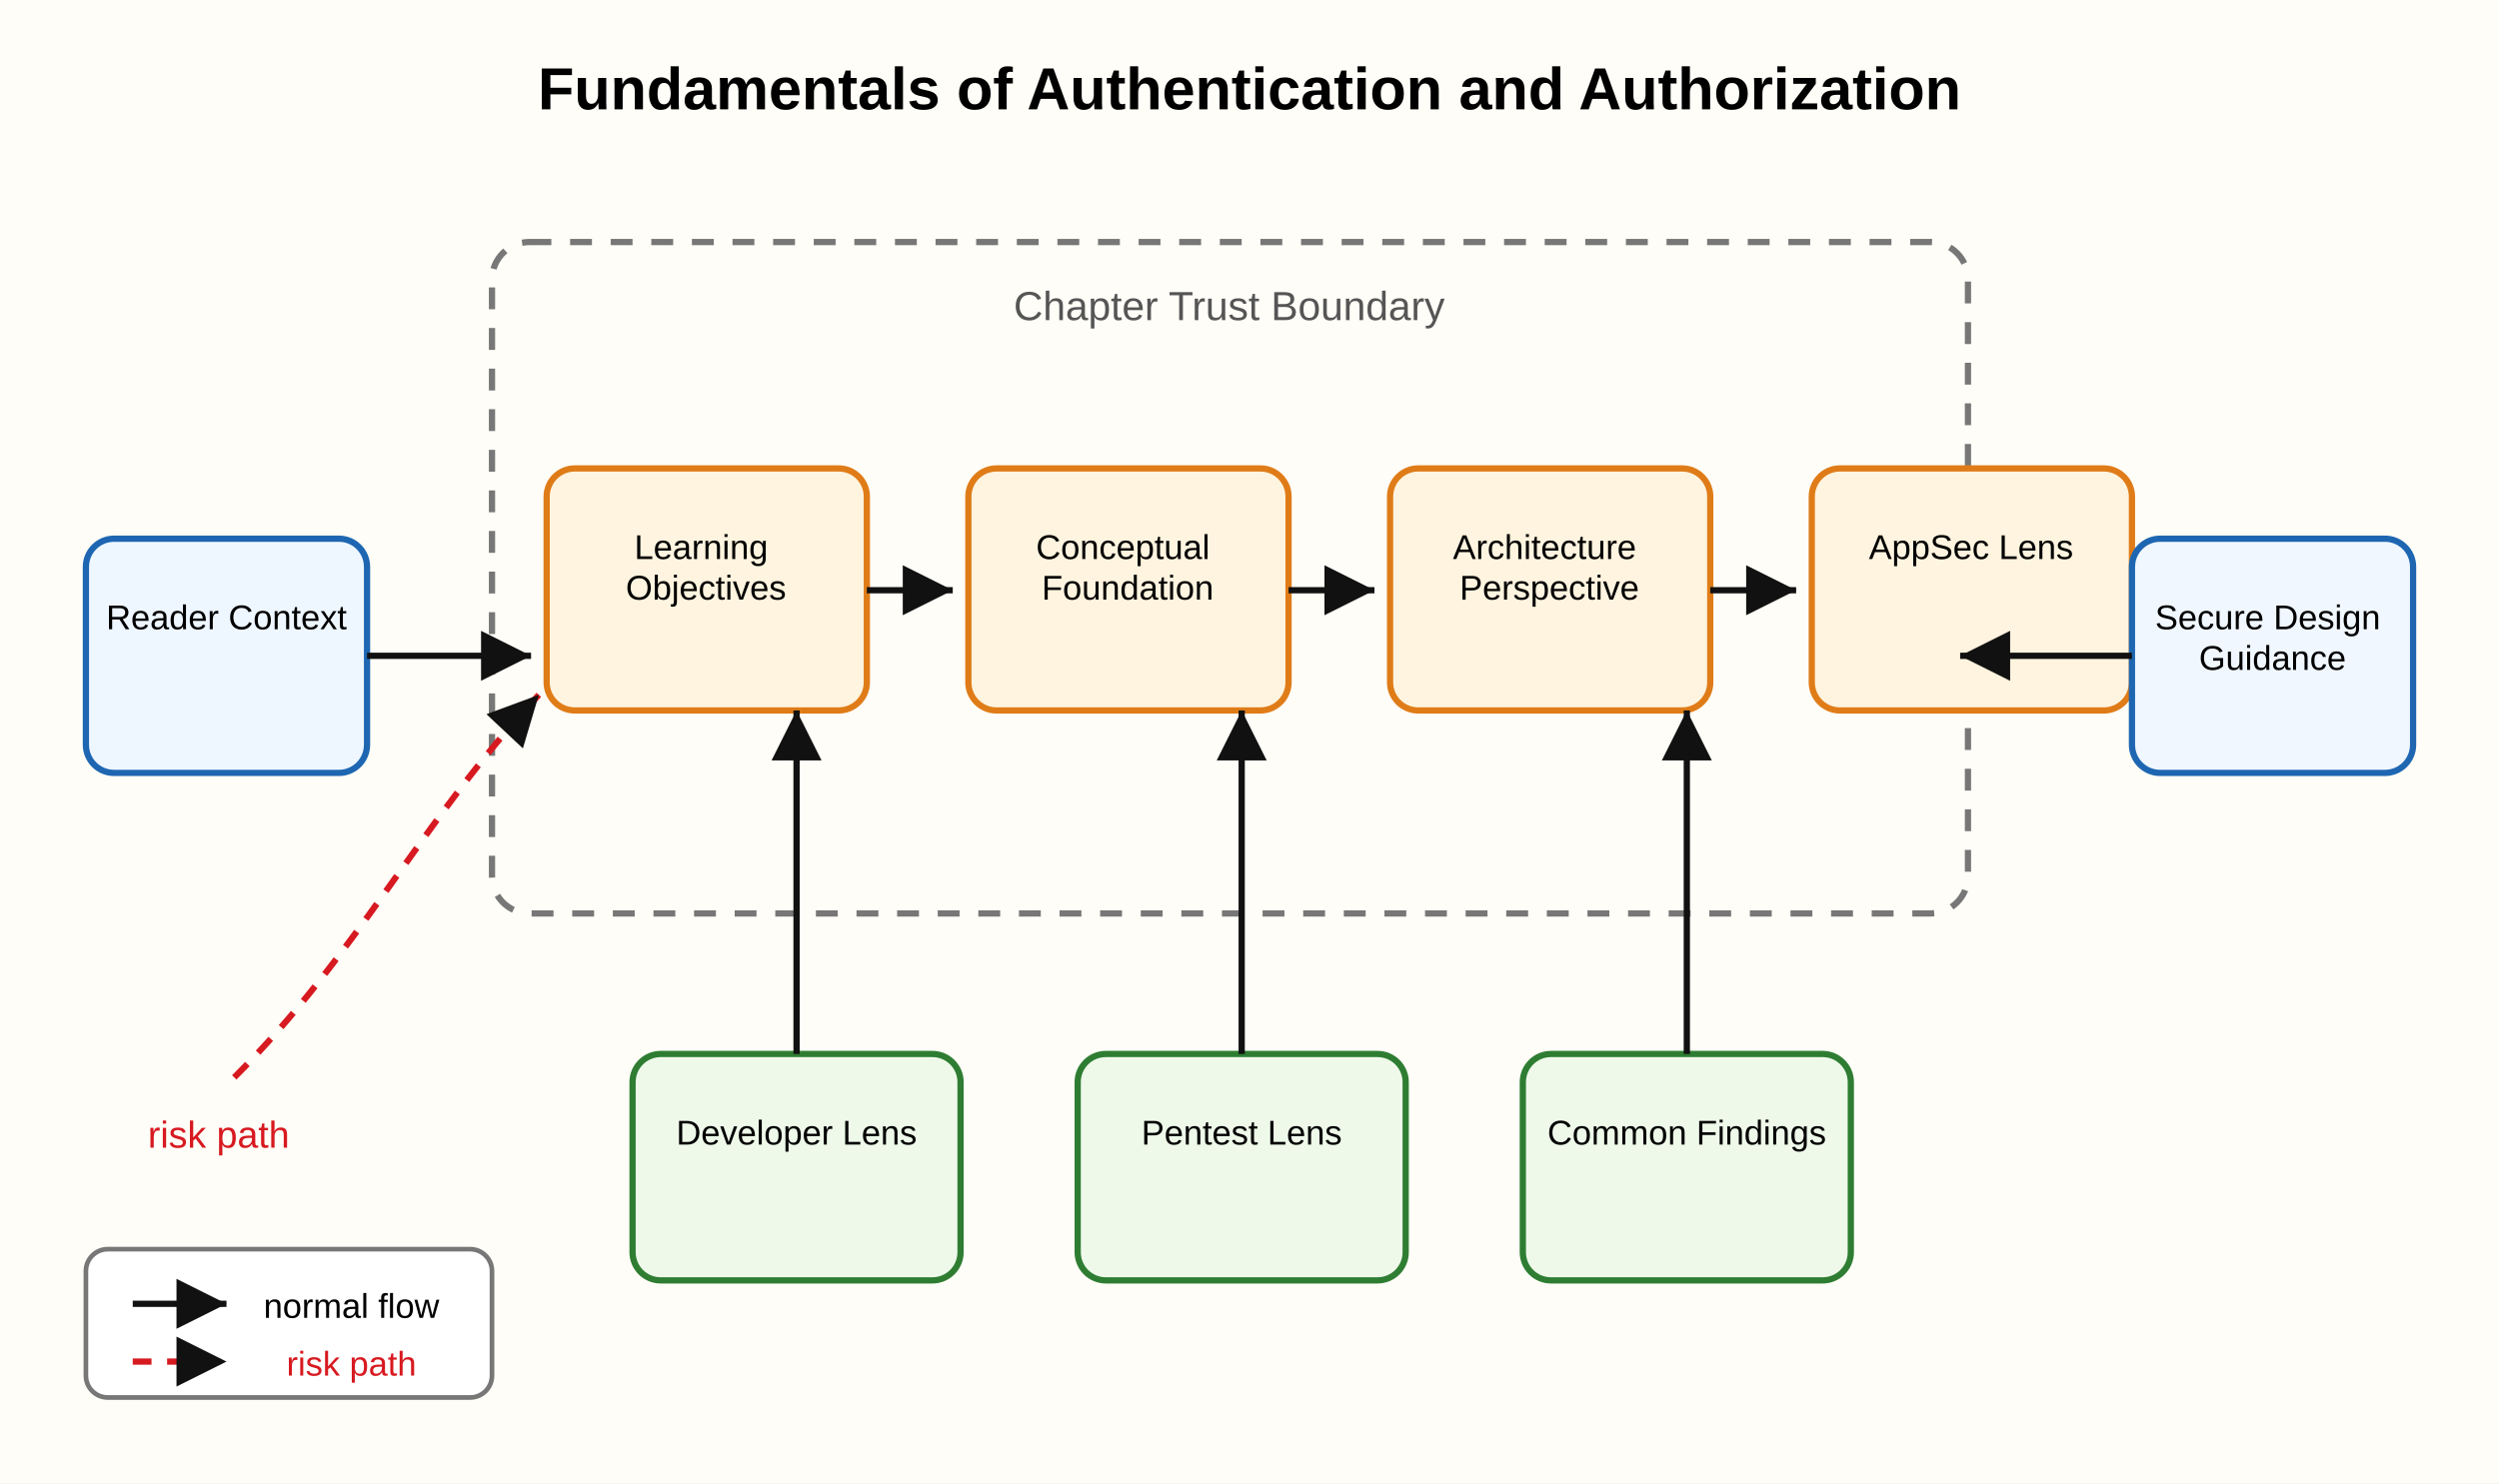
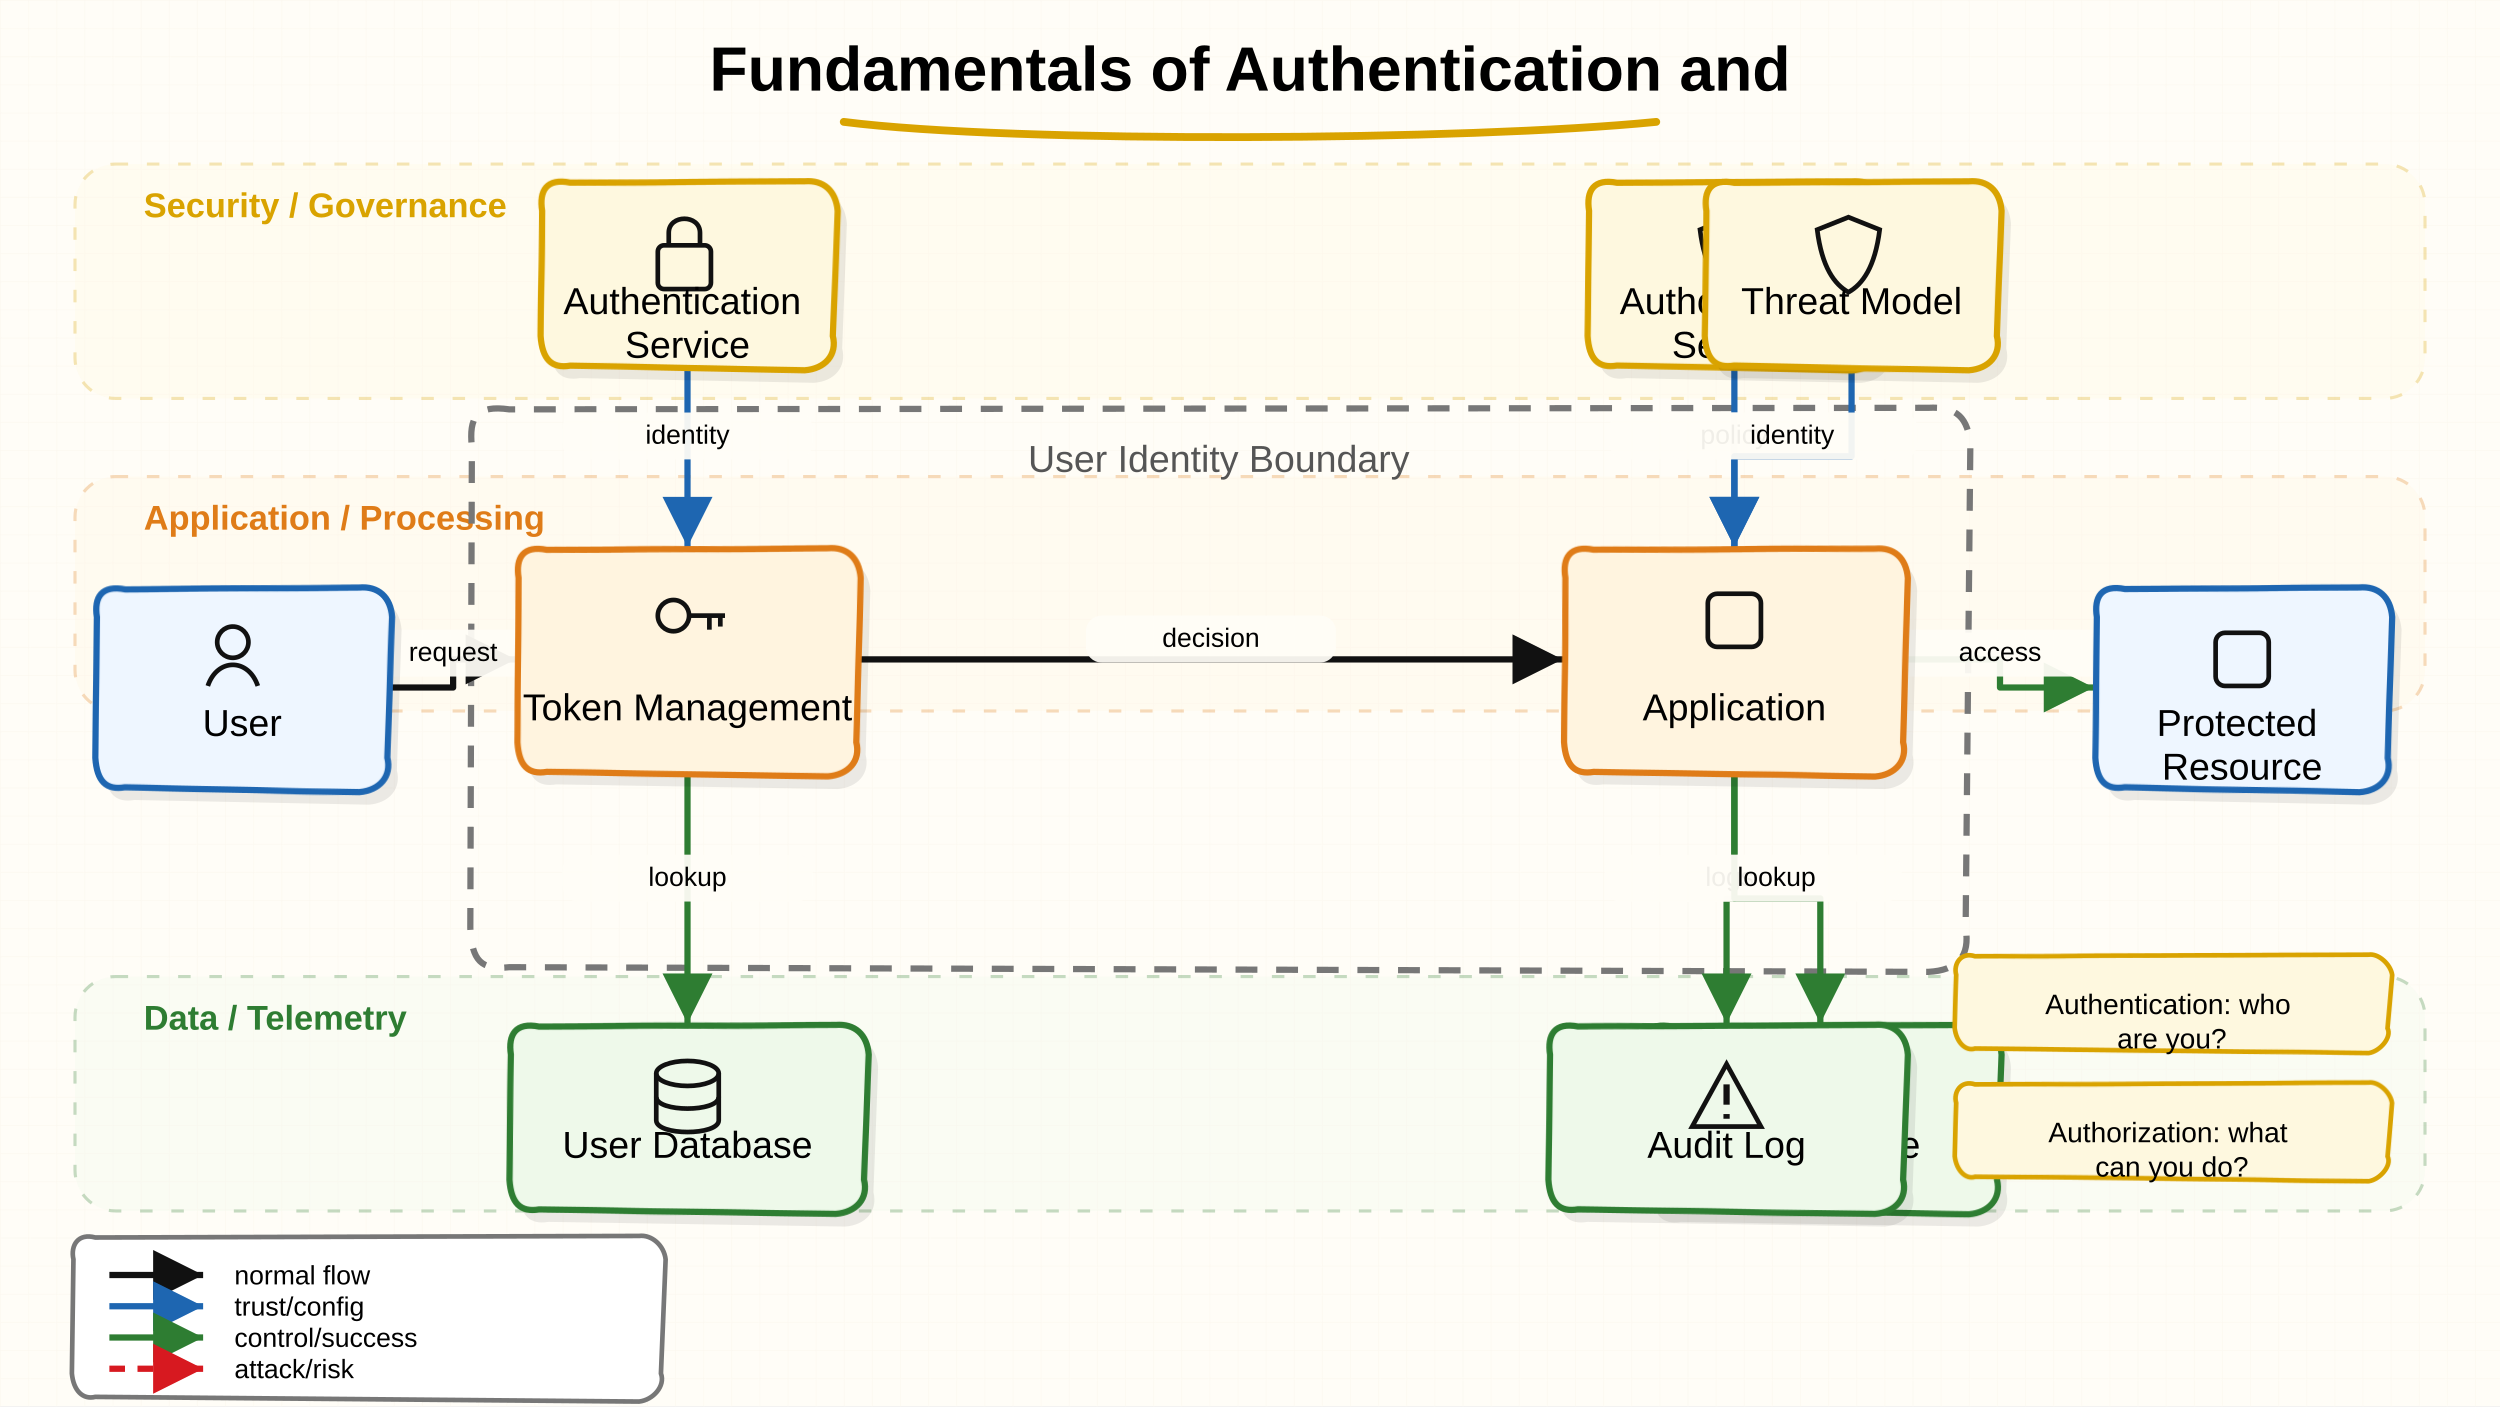
- <svg xmlns="http://www.w3.org/2000/svg" width="1600" height="950" viewBox="0 0 1600 950">
+ <svg xmlns="http://www.w3.org/2000/svg" width="1600" height="900" viewBox="0 0 1600 900">
  <defs>
-     <marker id="arrow" markerWidth="12" markerHeight="12" refX="10" refY="6" orient="auto" markerUnits="strokeWidth">
+     <pattern id="paper" width="18" height="18" patternUnits="userSpaceOnUse">
+       <path d="M 18 0 L 0 0 0 18" fill="none" stroke="#f2ead8" stroke-width="0.8" opacity="0.25" />
+     </pattern>
+     <filter id="roughen">
+       <feTurbulence type="fractalNoise" baseFrequency="0.018" numOctaves="1" result="noise" />
+       <feDisplacementMap in="SourceGraphic" in2="noise" scale="0.85" />
+     </filter>
+     <marker id="arrow-normal" markerWidth="12" markerHeight="12" refX="10" refY="6" orient="auto" markerUnits="strokeWidth">
      <path d="M2,2 L10,6 L2,10 z" fill="#111111" />
    </marker>
-     <filter id="paper">
-       <feTurbulence type="fractalNoise" baseFrequency="0.025" numOctaves="2" result="noise" />
-       <feColorMatrix type="saturate" values="0" />
-       <feBlend in="SourceGraphic" in2="noise" mode="multiply" />
-     </filter>
+     <marker id="arrow-trust" markerWidth="12" markerHeight="12" refX="10" refY="6" orient="auto" markerUnits="strokeWidth">
+       <path d="M2,2 L10,6 L2,10 z" fill="#1e66b1" />
+     </marker>
+     <marker id="arrow-control" markerWidth="12" markerHeight="12" refX="10" refY="6" orient="auto" markerUnits="strokeWidth">
+       <path d="M2,2 L10,6 L2,10 z" fill="#2e7d32" />
+     </marker>
+     <marker id="arrow-risk" markerWidth="12" markerHeight="12" refX="10" refY="6" orient="auto" markerUnits="strokeWidth">
+       <path d="M2,2 L10,6 L2,10 z" fill="#d71920" />
+     </marker>
  </defs>
-   <rect width="1600" height="950" fill="#fffdf7" />
-   <text x="800" y="70" text-anchor="middle" font-size="38" font-family="Comic Sans MS, Segoe Print, Arial" font-weight="700">Fundamentals of Authentication and Authorization</text>
-   <rect x="315" y="155" width="945" height="430" rx="24" fill="none" stroke="#777777" stroke-width="4" stroke-dasharray="14 12" />
-   <text x="787" y="205" text-anchor="middle" font-size="26" fill="#555555" font-family="Comic Sans MS, Segoe Print, Arial">Chapter Trust Boundary</text>
-   <rect x="55" y="345" width="180" height="150" rx="18" fill="#eef6ff" stroke="#1e66b1" stroke-width="4" />
-   <text x="145" y="403" text-anchor="middle" font-size="22" font-family="Comic Sans MS, Segoe Print, Arial">
-     <tspan x="145" dy="0">Reader Context</tspan>
+   <rect width="1600" height="900" fill="#fffdf7" />
+   <rect width="1600" height="900" fill="url(#paper)" />
+   <text x="800" y="58" text-anchor="middle" font-size="40" font-family="Comic Sans MS, Segoe Print, Arial" font-weight="700">Fundamentals of Authentication and</text>
+   <path d="M540 78 C650 92, 940 90, 1060 78" fill="none" stroke="#d9a300" stroke-width="5" stroke-linecap="round" />
+   <rect x="48" y="105" width="1504" height="150" rx="26" fill="#fef8df" opacity="0.28" stroke="#d9a300" stroke-width="2" stroke-dasharray="8 12" />
+   <text x="92" y="139" font-size="22" fill="#d9a300" font-family="Comic Sans MS, Segoe Print, Arial" font-weight="700">Security / Governance</text>
+   <rect x="48" y="305" width="1504" height="150" rx="26" fill="#fff4df" opacity="0.28" stroke="#df7c18" stroke-width="2" stroke-dasharray="8 12" />
+   <text x="92" y="339" font-size="22" fill="#df7c18" font-family="Comic Sans MS, Segoe Print, Arial" font-weight="700">Application / Processing</text>
+   <rect x="48" y="625" width="1504" height="150" rx="26" fill="#eef9ea" opacity="0.28" stroke="#2e7d32" stroke-width="2" stroke-dasharray="8 12" />
+   <text x="92" y="659" font-size="22" fill="#2e7d32" font-family="Comic Sans MS, Segoe Print, Arial" font-weight="700">Data / Telemetry</text>
+   <path d="M326,262 C305,259 300,267 302,286 L301,594 C302,615 308,621 326,619 L1234,622 C1253,621 1261,612 1258,594 L1261,286 C1260,267 1252,260 1234,261 Z" fill="none" stroke="#777777" stroke-width="4" stroke-dasharray="14 12" />
+   <text x="780" y="302" text-anchor="middle" font-size="24" fill="#555555" font-family="Comic Sans MS, Segoe Print, Arial">User Identity Boundary</text>
+   <path d="M250,440 L290,440 L290,422 L330,422" fill="none" stroke="#111111" stroke-width="4" marker-end="url(#arrow-normal)" stroke-linecap="round" stroke-linejoin="round" />
+   <rect x="210" y="403" width="160" height="30" rx="10" fill="#fffdf7" opacity="0.94" />
+   <text x="290" y="423" text-anchor="middle" font-size="17" font-family="Comic Sans MS, Segoe Print, Arial">
+     <tspan x="290" dy="0">request</tspan>
  </text>
-   <line x1="235" y1="420" x2="340" y2="420" stroke="#111111" stroke-width="4" marker-end="url(#arrow)" />
-   <rect x="350" y="300" width="205" height="155" rx="18" fill="#fff4df" stroke="#df7c18" stroke-width="4" />
-   <text x="452" y="358" text-anchor="middle" font-size="22" font-family="Comic Sans MS, Segoe Print, Arial">
-     <tspan x="452" dy="0">Learning</tspan>
-     <tspan x="452" dy="26">Objectives</tspan>
+   <path d="M550,422 L775,422 L775,422 L1000,422" fill="none" stroke="#111111" stroke-width="4" marker-end="url(#arrow-normal)" stroke-linecap="round" stroke-linejoin="round" />
+   <rect x="695" y="394" width="160" height="30" rx="10" fill="#fffdf7" opacity="0.94" />
+   <text x="775" y="414" text-anchor="middle" font-size="17" font-family="Comic Sans MS, Segoe Print, Arial">
+     <tspan x="775" dy="0">decision</tspan>
  </text>
-   <line x1="555" y1="378" x2="610" y2="378" stroke="#111111" stroke-width="4" marker-end="url(#arrow)" />
-   <rect x="620" y="300" width="205" height="155" rx="18" fill="#fff4df" stroke="#df7c18" stroke-width="4" />
-   <text x="722" y="358" text-anchor="middle" font-size="22" font-family="Comic Sans MS, Segoe Print, Arial">
-     <tspan x="722" dy="0">Conceptual</tspan>
-     <tspan x="722" dy="26">Foundation</tspan>
+   <path d="M1220,422 L1280,422 L1280,440 L1340,440" fill="none" stroke="#2e7d32" stroke-width="4" marker-end="url(#arrow-control)" stroke-linecap="round" stroke-linejoin="round" />
+   <rect x="1200" y="403" width="160" height="30" rx="10" fill="#fffdf7" opacity="0.94" />
+   <text x="1280" y="423" text-anchor="middle" font-size="17" font-family="Comic Sans MS, Segoe Print, Arial">
+     <tspan x="1280" dy="0">access</tspan>
  </text>
-   <line x1="825" y1="378" x2="880" y2="378" stroke="#111111" stroke-width="4" marker-end="url(#arrow)" />
-   <rect x="890" y="300" width="205" height="155" rx="18" fill="#fff4df" stroke="#df7c18" stroke-width="4" />
-   <text x="992" y="358" text-anchor="middle" font-size="22" font-family="Comic Sans MS, Segoe Print, Arial">
-     <tspan x="992" dy="0">Architecture</tspan>
-     <tspan x="992" dy="26">Perspective</tspan>
+   <path d="M440,235 L440,292 L440,292 L440,350" fill="none" stroke="#1e66b1" stroke-width="4" marker-end="url(#arrow-trust)" stroke-linecap="round" stroke-linejoin="round" />
+   <rect x="360" y="264" width="160" height="30" rx="10" fill="#fffdf7" opacity="0.94" />
+   <text x="440" y="284" text-anchor="middle" font-size="17" font-family="Comic Sans MS, Segoe Print, Arial">
+     <tspan x="440" dy="0">identity</tspan>
  </text>
-   <line x1="1095" y1="378" x2="1150" y2="378" stroke="#111111" stroke-width="4" marker-end="url(#arrow)" />
-   <rect x="1160" y="300" width="205" height="155" rx="18" fill="#fff4df" stroke="#df7c18" stroke-width="4" />
-   <text x="1262" y="358" text-anchor="middle" font-size="22" font-family="Comic Sans MS, Segoe Print, Arial">
-     <tspan x="1262" dy="0">AppSec Lens</tspan>
+   <path d="M1110,235 L1110,292 L1110,292 L1110,350" fill="none" stroke="#1e66b1" stroke-width="4" marker-end="url(#arrow-trust)" stroke-linecap="round" stroke-linejoin="round" />
+   <rect x="1030" y="264" width="160" height="30" rx="10" fill="#fffdf7" opacity="0.94" />
+   <text x="1110" y="284" text-anchor="middle" font-size="17" font-family="Comic Sans MS, Segoe Print, Arial">
+     <tspan x="1110" dy="0">policy</tspan>
  </text>
-   <rect x="405" y="675" width="210" height="145" rx="18" fill="#eef9ea" stroke="#2e7d32" stroke-width="4" />
-   <text x="510" y="733" text-anchor="middle" font-size="22" font-family="Comic Sans MS, Segoe Print, Arial">
-     <tspan x="510" dy="0">Developer Lens</tspan>
+   <path d="M1185,235 L1185,292 L1110,292 L1110,350" fill="none" stroke="#1e66b1" stroke-width="4" marker-end="url(#arrow-trust)" stroke-linecap="round" stroke-linejoin="round" />
+   <rect x="1067" y="264" width="160" height="30" rx="10" fill="#fffdf7" opacity="0.94" />
+   <text x="1147" y="284" text-anchor="middle" font-size="17" font-family="Comic Sans MS, Segoe Print, Arial">
+     <tspan x="1147" dy="0">identity</tspan>
  </text>
-   <line x1="510" y1="675" x2="510" y2="455" stroke="#111111" stroke-width="4" marker-end="url(#arrow)" />
-   <rect x="690" y="675" width="210" height="145" rx="18" fill="#eef9ea" stroke="#2e7d32" stroke-width="4" />
-   <text x="795" y="733" text-anchor="middle" font-size="22" font-family="Comic Sans MS, Segoe Print, Arial">
-     <tspan x="795" dy="0">Pentest Lens</tspan>
+   <path d="M440,495 L440,575 L440,575 L440,655" fill="none" stroke="#2e7d32" stroke-width="4" marker-end="url(#arrow-control)" stroke-linecap="round" stroke-linejoin="round" />
+   <rect x="360" y="547" width="160" height="30" rx="10" fill="#fffdf7" opacity="0.94" />
+   <text x="440" y="567" text-anchor="middle" font-size="17" font-family="Comic Sans MS, Segoe Print, Arial">
+     <tspan x="440" dy="0">lookup</tspan>
  </text>
-   <line x1="795" y1="675" x2="795" y2="455" stroke="#111111" stroke-width="4" marker-end="url(#arrow)" />
-   <rect x="975" y="675" width="210" height="145" rx="18" fill="#eef9ea" stroke="#2e7d32" stroke-width="4" />
-   <text x="1080" y="733" text-anchor="middle" font-size="22" font-family="Comic Sans MS, Segoe Print, Arial">
-     <tspan x="1080" dy="0">Common Findings</tspan>
+   <path d="M1110,495 L1110,575 L1105,575 L1105,655" fill="none" stroke="#2e7d32" stroke-width="4" marker-end="url(#arrow-control)" stroke-linecap="round" stroke-linejoin="round" />
+   <rect x="1027" y="547" width="160" height="30" rx="10" fill="#fffdf7" opacity="0.94" />
+   <text x="1107" y="567" text-anchor="middle" font-size="17" font-family="Comic Sans MS, Segoe Print, Arial">
+     <tspan x="1107" dy="0">logs</tspan>
  </text>
-   <line x1="1080" y1="675" x2="1080" y2="455" stroke="#111111" stroke-width="4" marker-end="url(#arrow)" />
-   <rect x="1365" y="345" width="180" height="150" rx="18" fill="#f0f7ff" stroke="#1e66b1" stroke-width="4" />
-   <text x="1455" y="403" text-anchor="middle" font-size="22" font-family="Comic Sans MS, Segoe Print, Arial">
-     <tspan x="1455" dy="0">Secure Design</tspan>
-     <tspan x="1455" dy="26">Guidance</tspan>
+   <path d="M1110,495 L1110,575 L1165,575 L1165,655" fill="none" stroke="#2e7d32" stroke-width="4" marker-end="url(#arrow-control)" stroke-linecap="round" stroke-linejoin="round" />
+   <rect x="1057" y="547" width="160" height="30" rx="10" fill="#fffdf7" opacity="0.94" />
+   <text x="1137" y="567" text-anchor="middle" font-size="17" font-family="Comic Sans MS, Segoe Print, Arial">
+     <tspan x="1137" dy="0">lookup</tspan>
  </text>
-   <line x1="1365" y1="420" x2="1255" y2="420" stroke="#111111" stroke-width="4" marker-end="url(#arrow)" />
-   <path d="M150 690 C230 610, 270 525, 345 445" fill="none" stroke="#d71920" stroke-width="4" stroke-dasharray="12 10" marker-end="url(#arrow)" />
-   <text x="140" y="735" text-anchor="middle" font-size="24" fill="#d71920" font-family="Comic Sans MS, Segoe Print, Arial">risk path</text>
-   <rect x="55" y="800" width="260" height="95" rx="14" fill="#ffffff" stroke="#777777" stroke-width="3" />
-   <line x1="85" y1="835" x2="145" y2="835" stroke="#111111" stroke-width="4" marker-end="url(#arrow)" />
-   <text x="225" y="844" text-anchor="middle" font-size="22" font-family="Comic Sans MS, Segoe Print, Arial">normal flow</text>
-   <line x1="85" y1="872" x2="145" y2="872" stroke="#d71920" stroke-width="4" stroke-dasharray="12 10" marker-end="url(#arrow)" />
-   <text x="225" y="881" text-anchor="middle" font-size="22" fill="#d71920" font-family="Comic Sans MS, Segoe Print, Arial">risk path</text>
+   <path d="M86,385 C71,382 66,390 68,403 L67,493 C68,508 74,514 86,512 L236,515 C249,514 257,505 254,493 L257,403 C256,390 248,383 236,384 Z" fill="#000000" opacity="0.08" />
+   <path d="M80,377 C65,374 60,382 62,395 L61,485 C62,500 68,506 80,504 L230,507 C243,506 251,497 248,485 L251,395 C250,382 242,375 230,376 Z" fill="#eef6ff" stroke="#1e66b1" stroke-width="4" filter="url(#roughen)" />
+   <circle cx="149" cy="411" r="10" fill="none" stroke="#111111" stroke-width="3" />
+   <path d="M133,439 C139,421 159,421 165,439" fill="none" stroke="#111111" stroke-width="3" />
+   <text x="155" y="471" text-anchor="middle" font-size="24" font-family="Comic Sans MS, Segoe Print, Arial">
+     <tspan x="155" dy="0">User</tspan>
+   </text>
+   <path d="M371,125 C356,122 351,130 353,143 L352,223 C353,238 359,244 371,242 L521,245 C534,244 542,235 539,223 L542,143 C541,130 533,123 521,124 Z" fill="#000000" opacity="0.08" />
+   <path d="M365,117 C350,114 345,122 347,135 L346,215 C347,230 353,236 365,234 L515,237 C528,236 536,227 533,215 L536,135 C535,122 527,115 515,116 Z" fill="#fef8df" stroke="#d9a300" stroke-width="4" filter="url(#roughen)" />
+   <rect x="421" y="157" width="34" height="28" rx="4" fill="none" stroke="#111111" stroke-width="3" />
+   <path d="M428,157 v-8 C428,137 448,137 448,149 v8" fill="none" stroke="#111111" stroke-width="3" />
+   <text x="440" y="201" text-anchor="middle" font-size="24" font-family="Comic Sans MS, Segoe Print, Arial">
+     <tspan x="440" dy="0">Authentication</tspan>
+     <tspan x="440" dy="28">Service</tspan>
+   </text>
+   <path d="M1041,125 C1026,122 1021,130 1023,143 L1022,223 C1023,238 1029,244 1041,242 L1191,245 C1204,244 1212,235 1209,223 L1212,143 C1211,130 1203,123 1191,124 Z" fill="#000000" opacity="0.08" />
+   <path d="M1035,117 C1020,114 1015,122 1017,135 L1016,215 C1017,230 1023,236 1035,234 L1185,237 C1198,236 1206,227 1203,215 L1206,135 C1205,122 1197,115 1185,116 Z" fill="#fef8df" stroke="#d9a300" stroke-width="4" filter="url(#roughen)" />
+   <path d="M1108,139 L1128,147 C1125,171 1117,182 1108,187 C1099,182 1091,171 1088,147 Z" fill="none" stroke="#111111" stroke-width="3" />
+   <text x="1110" y="201" text-anchor="middle" font-size="24" font-family="Comic Sans MS, Segoe Print, Arial">
+     <tspan x="1110" dy="0">Authorization</tspan>
+     <tspan x="1110" dy="28">Service</tspan>
+   </text>
+   <path d="M356,360 C341,357 336,365 338,378 L337,483 C338,498 344,504 356,502 L536,505 C549,504 557,495 554,483 L557,378 C556,365 548,358 536,359 Z" fill="#000000" opacity="0.08" />
+   <path d="M350,352 C335,349 330,357 332,370 L331,475 C332,490 338,496 350,494 L530,497 C543,496 551,487 548,475 L551,370 C550,357 542,350 530,351 Z" fill="#fff4df" stroke="#df7c18" stroke-width="4" filter="url(#roughen)" />
+   <circle cx="431" cy="394" r="10" fill="none" stroke="#111111" stroke-width="3" />
+   <path d="M441,394 H464 M454,394 v9 M461,394 v7" stroke="#111111" stroke-width="3" />
+   <text x="440" y="461" text-anchor="middle" font-size="24" font-family="Comic Sans MS, Segoe Print, Arial">
+     <tspan x="440" dy="0">Token Management</tspan>
+   </text>
+   <path d="M1026,360 C1011,357 1006,365 1008,378 L1007,483 C1008,498 1014,504 1026,502 L1206,505 C1219,504 1227,495 1224,483 L1227,378 C1226,365 1218,358 1206,359 Z" fill="#000000" opacity="0.08" />
+   <path d="M1020,352 C1005,349 1000,357 1002,370 L1001,475 C1002,490 1008,496 1020,494 L1200,497 C1213,496 1221,487 1218,475 L1221,370 C1220,357 1212,350 1200,351 Z" fill="#fff4df" stroke="#df7c18" stroke-width="4" filter="url(#roughen)" />
+   <rect x="1093" y="380" width="34" height="34" rx="6" fill="none" stroke="#111111" stroke-width="3" />
+   <text x="1110" y="461" text-anchor="middle" font-size="24" font-family="Comic Sans MS, Segoe Print, Arial">
+     <tspan x="1110" dy="0">Application</tspan>
+   </text>
+   <path d="M351,665 C336,662 331,670 333,683 L332,763 C333,778 339,784 351,782 L541,785 C554,784 562,775 559,763 L562,683 C561,670 553,663 541,664 Z" fill="#000000" opacity="0.08" />
+   <path d="M345,657 C330,654 325,662 327,675 L326,755 C327,770 333,776 345,774 L535,777 C548,776 556,767 553,755 L556,675 C555,662 547,655 535,656 Z" fill="#eef9ea" stroke="#2e7d32" stroke-width="4" filter="url(#roughen)" />
+   <ellipse cx="440" cy="687" rx="20" ry="8" fill="none" stroke="#111111" stroke-width="3" />
+   <path d="M420,687 v30 C420,727 460,727 460,717 v-30" fill="none" stroke="#111111" stroke-width="3" />
+   <path d="M420,702 C420,712 460,712 460,702" fill="none" stroke="#111111" stroke-width="3" />
+   <text x="440" y="741" text-anchor="middle" font-size="24" font-family="Comic Sans MS, Segoe Print, Arial">
+     <tspan x="440" dy="0">User Database</tspan>
+   </text>
+   <path d="M1076,665 C1061,662 1056,670 1058,683 L1057,763 C1058,778 1064,784 1076,782 L1266,785 C1279,784 1287,775 1284,763 L1287,683 C1286,670 1278,663 1266,664 Z" fill="#000000" opacity="0.08" />
+   <path d="M1070,657 C1055,654 1050,662 1052,675 L1051,755 C1052,770 1058,776 1070,774 L1260,777 C1273,776 1281,767 1278,755 L1281,675 C1280,662 1272,655 1260,656 Z" fill="#eef9ea" stroke="#2e7d32" stroke-width="4" filter="url(#roughen)" />
+   <ellipse cx="1165" cy="687" rx="20" ry="8" fill="none" stroke="#111111" stroke-width="3" />
+   <path d="M1145,687 v30 C1145,727 1185,727 1185,717 v-30" fill="none" stroke="#111111" stroke-width="3" />
+   <path d="M1145,702 C1145,712 1185,712 1185,702" fill="none" stroke="#111111" stroke-width="3" />
+   <text x="1165" y="741" text-anchor="middle" font-size="24" font-family="Comic Sans MS, Segoe Print, Arial">
+     <tspan x="1165" dy="0">Policy Store</tspan>
+   </text>
+   <path d="M1366,385 C1351,382 1346,390 1348,403 L1347,493 C1348,508 1354,514 1366,512 L1516,515 C1529,514 1537,505 1534,493 L1537,403 C1536,390 1528,383 1516,384 Z" fill="#000000" opacity="0.08" />
+   <path d="M1360,377 C1345,374 1340,382 1342,395 L1341,485 C1342,500 1348,506 1360,504 L1510,507 C1523,506 1531,497 1528,485 L1531,395 C1530,382 1522,375 1510,376 Z" fill="#eef6ff" stroke="#1e66b1" stroke-width="4" filter="url(#roughen)" />
+   <rect x="1418" y="405" width="34" height="34" rx="6" fill="none" stroke="#111111" stroke-width="3" />
+   <text x="1435" y="471" text-anchor="middle" font-size="24" font-family="Comic Sans MS, Segoe Print, Arial">
+     <tspan x="1435" dy="0">Protected</tspan>
+     <tspan x="1435" dy="28">Resource</tspan>
+   </text>
+   <path d="M1016,665 C1001,662 996,670 998,683 L997,763 C998,778 1004,784 1016,782 L1206,785 C1219,784 1227,775 1224,763 L1227,683 C1226,670 1218,663 1206,664 Z" fill="#000000" opacity="0.08" />
+   <path d="M1010,657 C995,654 990,662 992,675 L991,755 C992,770 998,776 1010,774 L1200,777 C1213,776 1221,767 1218,755 L1221,675 C1220,662 1212,655 1200,656 Z" fill="#eef9ea" stroke="#2e7d32" stroke-width="4" filter="url(#roughen)" />
+   <path d="M1105,681 L1127,721 H1083 Z" fill="none" stroke="#111111" stroke-width="3" />
+   <path d="M1105,694 v13 M1105,713 v3" stroke="#111111" stroke-width="4" />
+   <text x="1105" y="741" text-anchor="middle" font-size="24" font-family="Comic Sans MS, Segoe Print, Arial">
+     <tspan x="1105" dy="0">Audit Log</tspan>
+   </text>
+   <path d="M1116,125 C1101,122 1096,130 1098,143 L1097,223 C1098,238 1104,244 1116,242 L1266,245 C1279,244 1287,235 1284,223 L1287,143 C1286,130 1278,123 1266,124 Z" fill="#000000" opacity="0.08" />
+   <path d="M1110,117 C1095,114 1090,122 1092,135 L1091,215 C1092,230 1098,236 1110,234 L1260,237 C1273,236 1281,227 1278,215 L1281,135 C1280,122 1272,115 1260,116 Z" fill="#fef8df" stroke="#d9a300" stroke-width="4" filter="url(#roughen)" />
+   <path d="M1183,139 L1203,147 C1200,171 1192,182 1183,187 C1174,182 1166,171 1163,147 Z" fill="none" stroke="#111111" stroke-width="3" />
+   <text x="1185" y="201" text-anchor="middle" font-size="24" font-family="Comic Sans MS, Segoe Print, Arial">
+     <tspan x="1185" dy="0">Threat Model</tspan>
+   </text>
+   <path d="M1264,612 C1255,609 1250,617 1252,624 L1251,658 C1252,667 1258,673 1264,671 L1516,674 C1523,673 1531,664 1528,658 L1531,624 C1530,617 1522,610 1516,611 Z" fill="#fef8df" stroke="#d9a300" stroke-width="3" filter="url(#roughen)" />
+   <text x="1390" y="649" text-anchor="middle" font-size="18" font-family="Comic Sans MS, Segoe Print, Arial">
+     <tspan x="1390" dy="0">Authentication: who</tspan>
+     <tspan x="1390" dy="22">are you?</tspan>
+   </text>
+   <path d="M1264,694 C1255,691 1250,699 1252,706 L1251,740 C1252,749 1258,755 1264,753 L1516,756 C1523,755 1531,746 1528,740 L1531,706 C1530,699 1522,692 1516,693 Z" fill="#fef8df" stroke="#d9a300" stroke-width="3" filter="url(#roughen)" />
+   <text x="1390" y="731" text-anchor="middle" font-size="18" font-family="Comic Sans MS, Segoe Print, Arial">
+     <tspan x="1390" dy="0">Authorization: what</tspan>
+     <tspan x="1390" dy="22">can you do?</tspan>
+   </text>
+   <path d="M61,792 C50,789 45,797 47,806 L46,879 C47,890 53,896 61,894 L409,897 C418,896 426,887 423,879 L426,806 C425,797 417,790 409,791 Z" fill="#ffffff" stroke="#777777" stroke-width="3" />
+   <line x1="70" y1="816" x2="130" y2="816" stroke="#111111" stroke-width="4" marker-end="url(#arrow-normal)" />
+   <text x="150" y="822" font-size="17" font-family="Comic Sans MS, Segoe Print, Arial">normal flow</text>
+   <line x1="70" y1="836" x2="130" y2="836" stroke="#1e66b1" stroke-width="4" marker-end="url(#arrow-trust)" />
+   <text x="150" y="842" font-size="17" font-family="Comic Sans MS, Segoe Print, Arial">trust/config</text>
+   <line x1="70" y1="856" x2="130" y2="856" stroke="#2e7d32" stroke-width="4" marker-end="url(#arrow-control)" />
+   <text x="150" y="862" font-size="17" font-family="Comic Sans MS, Segoe Print, Arial">control/success</text>
+   <line x1="70" y1="876" x2="130" y2="876" stroke="#d71920" stroke-width="4" stroke-dasharray="10 8" marker-end="url(#arrow-risk)" />
+   <text x="150" y="882" font-size="17" font-family="Comic Sans MS, Segoe Print, Arial">attack/risk</text>
</svg>
